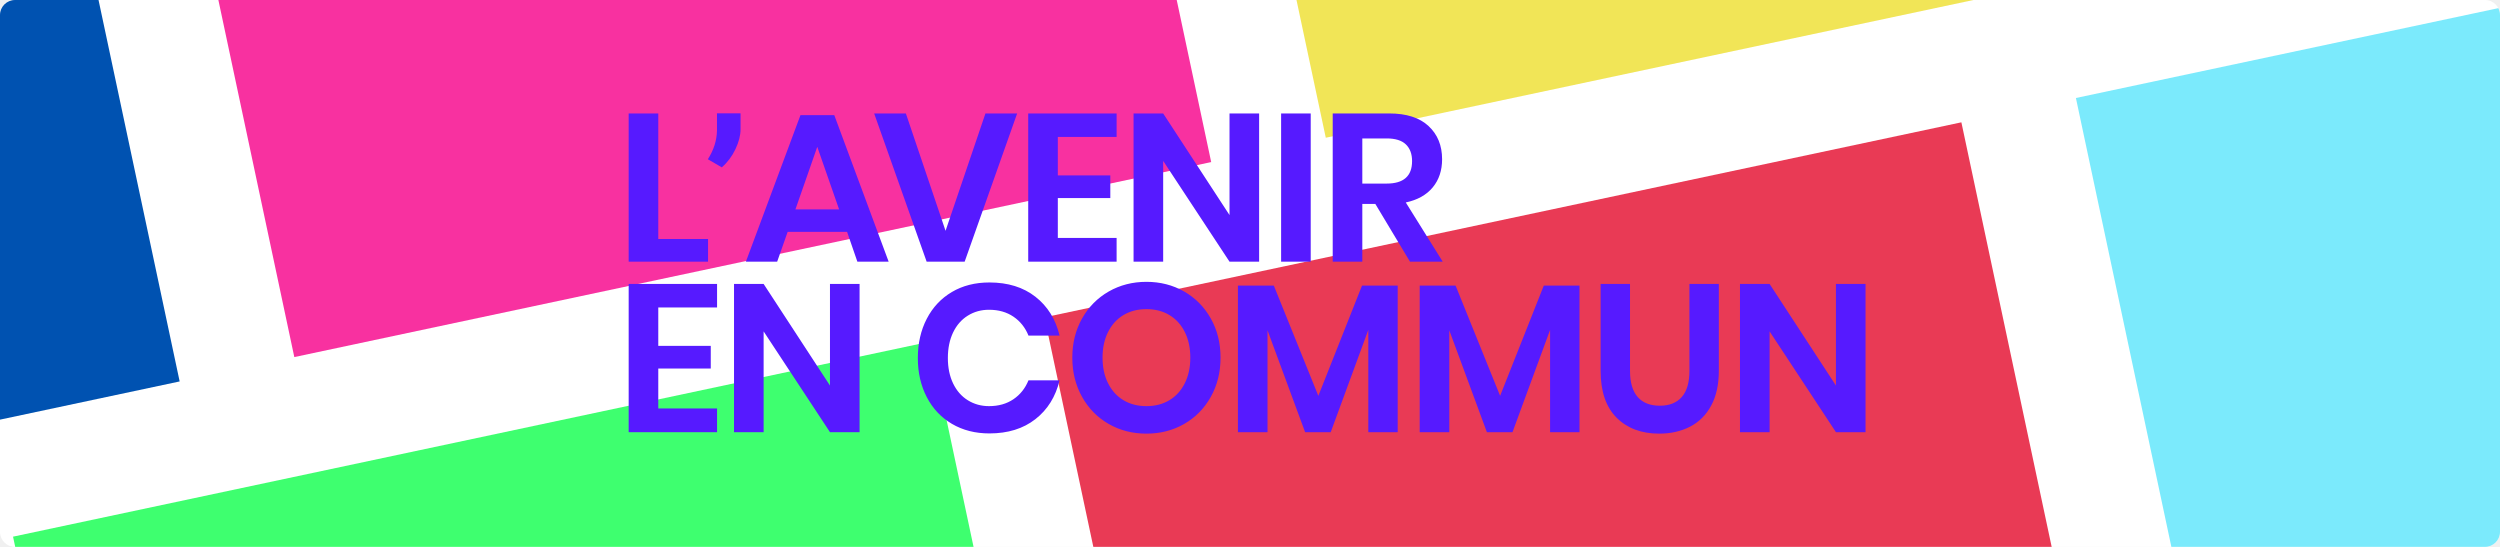
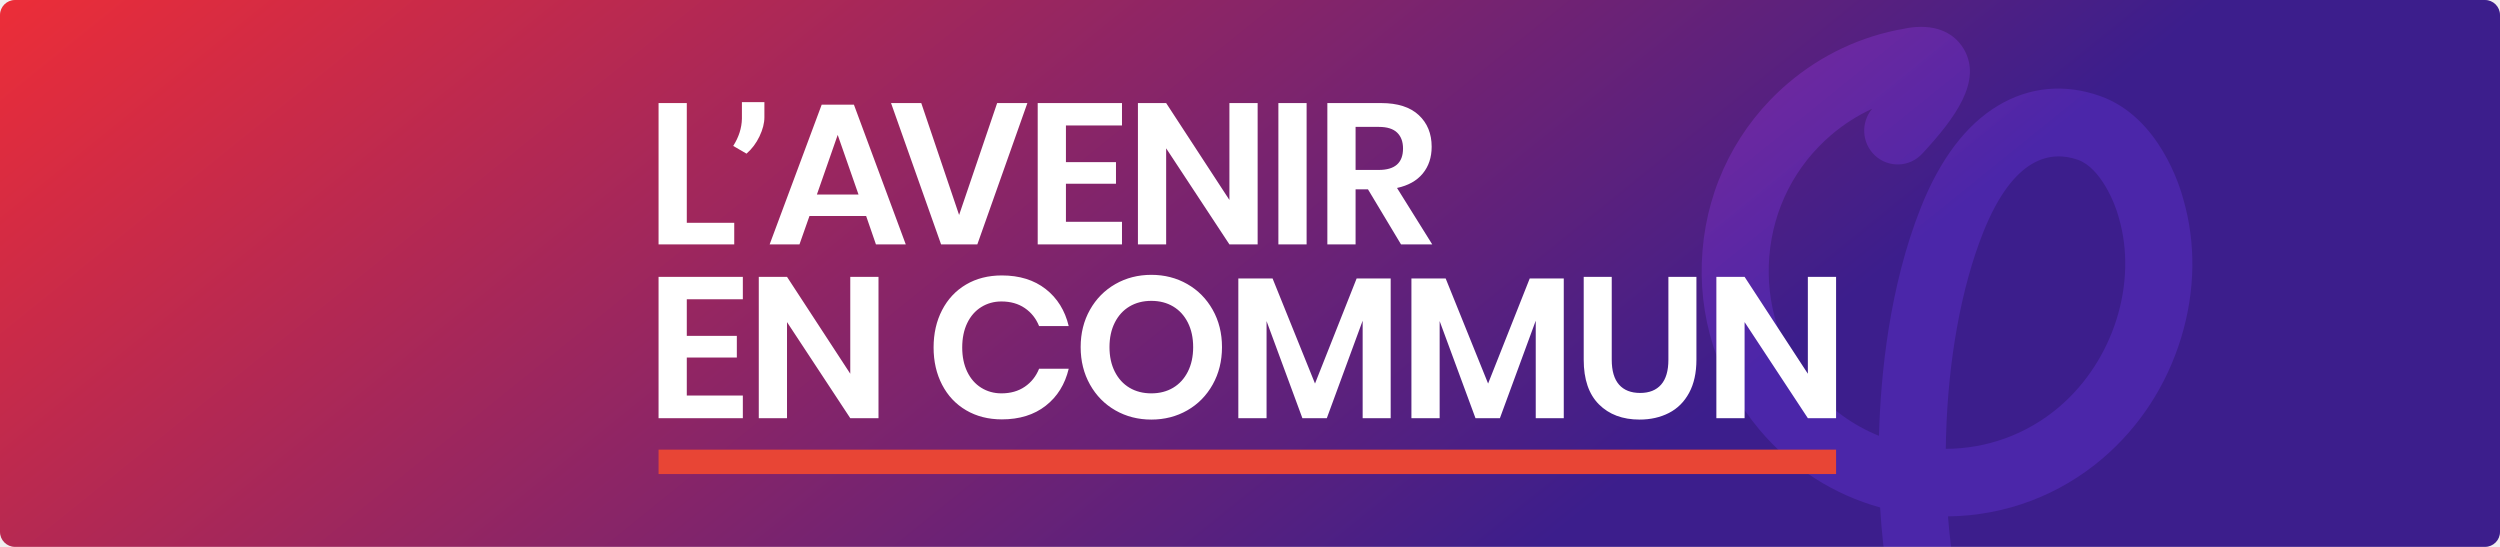
- <svg xmlns="http://www.w3.org/2000/svg" style="isolation:isolate" viewBox="0 0 1024 224" width="1024pt" height="224pt">
+ <svg xmlns="http://www.w3.org/2000/svg" width="1024pt" height="224pt" style="isolation:isolate" version="1.1" viewBox="0 0 1024 224">
  <defs>
-     <clipPath id="_clipPath_ohUvnRwMQgcoziu7nJHtIXGsNFcxz2Bs">
+     <clipPath id="_clipPath_wXj1MYv37ZemGH9HcQ12PKwogsg0kzrT">
      <rect width="1024" height="224" />
    </clipPath>
  </defs>
-   <g clip-path="url(#_clipPath_ohUvnRwMQgcoziu7nJHtIXGsNFcxz2Bs)">
-     <path d="M 6.151 0 L 1017.849 0 C 1021.244 0 1024 2.756 1024 6.151 L 1024 217.849 C 1024 221.244 1021.244 224 1017.849 224 L 6.151 224 C 2.756 224 0 221.244 0 217.849 L 0 6.151 C 0 2.756 2.756 0 6.151 0 Z" style="stroke:none;fill:#FFFFFF;stroke-miterlimit:10;" />
-     <clipPath id="_clipPath_BBvfytXn70fV5BWyZr0YqN7wyw10WE73">
-       <path d="M 6.151 0 L 1017.849 0 C 1021.244 0 1024 2.756 1024 6.151 L 1024 217.849 C 1024 221.244 1021.244 224 1017.849 224 L 6.151 224 C 2.756 224 0 221.244 0 217.849 L 0 6.151 C 0 2.756 2.756 0 6.151 0 Z" style="stroke:none;fill:#FFFFFF;stroke-miterlimit:10;" />
-     </clipPath>
-     <g clip-path="url(#_clipPath_BBvfytXn70fV5BWyZr0YqN7wyw10WE73)">
-       <g>
-         <rect x="76.439" y="-273.442" width="384" height="384" transform="matrix(0.978,-0.208,0.208,0.978,22.799,54.032)" fill="rgb(248,49,160)" />
-         <rect x="-346.15" y="-183.617" width="384" height="384" transform="matrix(0.978,-0.208,0.208,0.978,-5.111,-31.866)" fill="rgb(0,82,177)" />
-         <rect x="498.999" y="-363.259" width="384" height="384" transform="matrix(0.978,-0.208,0.208,0.978,50.707,139.924)" fill="rgb(241,229,87)" />
-         <rect x="41.054" y="175.731" width="384" height="384" transform="matrix(0.978,-0.208,0.208,0.978,-71.363,56.49)" fill="rgb(62,255,111)" />
-         <rect x="463.614" y="85.913" width="384" height="384" transform="matrix(0.978,-0.208,0.208,0.978,-43.455,142.383)" fill="rgb(233,58,85)" />
-         <rect x="886.144" y="-3.898" width="384" height="384" transform="matrix(0.978,-0.208,0.208,0.978,-15.548,228.269)" fill="rgb(123,234,252)" />
-       </g>
+   <g clip-path="url(#_clipPath_wXj1MYv37ZemGH9HcQ12PKwogsg0kzrT)">
+     <defs>
+       <linearGradient id="_lgradient_4" x1="-.238" x2=".91" y1=".494" y2=".802">
+         <stop stop-color="#FF2F2F" offset=".013" />
+         <stop stop-color="#3C1E8C" offset=".804" />
+       </linearGradient>
+     </defs>
+     <path d="m6.151 0h1011.7c3.395 0 6.151 2.756 6.151 6.151v211.7c0 3.395-2.756 6.151-6.151 6.151h-1011.7c-3.395 0-6.151-2.756-6.151-6.151v-211.7c0-3.395 2.756-6.151 6.151-6.151z" fill="url(#_lgradient_4)" />
+     <g opacity=".25" style="mix-blend-mode:overlay">
+       <path d="m797 183.84c16.471-0.041 33.014-5.703 46.536-17.251 22.168-18.941 32.168-50.798 24.311-77.475l-0.138-0.505c-1.288-4.895-7.139-19.797-16.569-23.134-10.792-3.822-26.287-1.755-38.845 29.777-8.936 22.436-14.333 52.116-15.196 83.574-0.045 1.674-0.077 3.344-0.099 5.014m-0.47 84.257c-0.235 0.086-0.472 0.169-0.711 0.246-7.226 2.324-14.95-1.696-17.257-8.98-4.383-13.854-7.289-31.795-8.464-51.499-18.66-5.195-36.015-15.896-49.445-31.881-17.229-20.508-25.505-46.553-23.308-73.339 2.199-26.787 14.61-51.106 34.945-68.479 13.676-11.678 30.187-19.43 47.769-22.431 1.244-0.268 3.769-0.717 6.692-0.732 10.732-0.054 15.673 5.704 17.665 9.141 7.622 13.155-3.697 28.353-17.068 42.812-5.172 5.598-13.862 5.903-19.409 0.687-5.388-5.066-5.829-13.484-1.107-19.087-6.023 2.77-11.676 6.378-16.787 10.743-14.741 12.591-23.736 30.218-25.329 49.629-1.592 19.412 4.406 38.293 16.894 53.154 7.829 9.322 17.499 16.163 28.023 20.44 0-0.152 9e-3 -0.307 0.012-0.464 0.675-24.511 4.199-60.565 17.163-93.13 7.883-19.791 18.498-33.806 31.545-41.646 12.854-7.724 27.34-9.089 41.889-3.938 24.314 8.612 32.814 37.601 34.002 42.113 5.29 18.135 4.984 37.842-0.884 57.011-5.928 19.359-17.02 36.395-32.073 49.253-8.872 7.575-18.694 13.322-28.997 17.263-11.097 4.253-22.749 6.41-34.398 6.532 1.2 15.262 3.544 29.013 6.836 39.425 2.228 7.044-1.426 14.565-8.198 17.157" fill="#fff" />
    </g>
-     <g>
-       <path d=" M 295.646 68.549 L 295.646 68.549 L 289.936 65.232 L 289.936 65.232 Q 293.547 59.563 293.673 53.516 L 293.673 53.516 L 293.673 46.419 L 303.331 46.419 L 303.331 52.928 L 303.331 52.928 Q 303.331 56.707 301.231 61.116 L 301.231 61.116 L 301.231 61.116 Q 299.132 65.526 295.646 68.549 Z " fill="rgb(86,26,255)" />
-       <path d=" M 405.272 115.698 L 405.272 115.698 Q 416.624 115.698 424.106 121.546 L 424.106 121.546 L 424.106 121.546 Q 431.588 127.394 433.996 137.456 L 433.996 137.456 L 421.268 137.456 L 421.268 137.456 Q 419.29 132.554 415.119 129.716 L 415.119 129.716 L 415.119 129.716 Q 410.948 126.878 405.1 126.878 L 405.1 126.878 L 405.1 126.878 Q 400.284 126.878 396.414 129.286 L 396.414 129.286 L 396.414 129.286 Q 392.544 131.694 390.394 136.166 L 390.394 136.166 L 390.394 136.166 Q 388.244 140.638 388.244 146.658 L 388.244 146.658 L 388.244 146.658 Q 388.244 152.592 390.394 157.064 L 390.394 157.064 L 390.394 157.064 Q 392.544 161.536 396.414 163.944 L 396.414 163.944 L 396.414 163.944 Q 400.284 166.352 405.1 166.352 L 405.1 166.352 L 405.1 166.352 Q 410.948 166.352 415.119 163.514 L 415.119 163.514 L 415.119 163.514 Q 419.29 160.676 421.268 155.774 L 421.268 155.774 L 433.996 155.774 L 433.996 155.774 Q 431.588 165.836 424.106 171.684 L 424.106 171.684 L 424.106 171.684 Q 416.624 177.532 405.272 177.532 L 405.272 177.532 L 405.272 177.532 Q 396.586 177.532 389.921 173.619 L 389.921 173.619 L 389.921 173.619 Q 383.256 169.706 379.601 162.654 L 379.601 162.654 L 379.601 162.654 Q 375.946 155.602 375.946 146.658 L 375.946 146.658 L 375.946 146.658 Q 375.946 137.628 379.601 130.576 L 379.601 130.576 L 379.601 130.576 Q 383.256 123.524 389.878 119.611 L 389.878 119.611 L 389.878 119.611 Q 396.5 115.698 405.272 115.698 L 405.272 115.698 Z  M 469.578 115.44 L 469.578 115.44 Q 478.092 115.44 485.015 119.396 L 485.015 119.396 L 485.015 119.396 Q 491.938 123.352 495.937 130.447 L 495.937 130.447 L 495.937 130.447 Q 499.936 137.542 499.936 146.486 L 499.936 146.486 L 499.936 146.486 Q 499.936 155.43 495.937 162.568 L 495.937 162.568 L 495.937 162.568 Q 491.938 169.706 485.015 173.662 L 485.015 173.662 L 485.015 173.662 Q 478.092 177.618 469.578 177.618 L 469.578 177.618 L 469.578 177.618 Q 461.064 177.618 454.141 173.662 L 454.141 173.662 L 454.141 173.662 Q 447.218 169.706 443.219 162.568 L 443.219 162.568 L 443.219 162.568 Q 439.22 155.43 439.22 146.486 L 439.22 146.486 L 439.22 146.486 Q 439.22 137.542 443.219 130.447 L 443.219 130.447 L 443.219 130.447 Q 447.218 123.352 454.141 119.396 L 454.141 119.396 L 454.141 119.396 Q 461.064 115.44 469.578 115.44 L 469.578 115.44 Z  M 469.578 126.62 L 469.578 126.62 Q 464.246 126.62 460.204 129.028 L 460.204 129.028 L 460.204 129.028 Q 456.162 131.436 453.883 135.951 L 453.883 135.951 L 453.883 135.951 Q 451.604 140.466 451.604 146.486 L 451.604 146.486 L 451.604 146.486 Q 451.604 152.506 453.883 157.021 L 453.883 157.021 L 453.883 157.021 Q 456.162 161.536 460.204 163.944 L 460.204 163.944 L 460.204 163.944 Q 464.246 166.352 469.578 166.352 L 469.578 166.352 L 469.578 166.352 Q 474.91 166.352 478.952 163.944 L 478.952 163.944 L 478.952 163.944 Q 482.994 161.536 485.273 157.021 L 485.273 157.021 L 485.273 157.021 Q 487.552 152.506 487.552 146.486 L 487.552 146.486 L 487.552 146.486 Q 487.552 140.466 485.273 135.951 L 485.273 135.951 L 485.273 135.951 Q 482.994 131.436 478.952 129.028 L 478.952 129.028 L 478.952 129.028 Q 474.91 126.62 469.578 126.62 L 469.578 126.62 Z  M 557.878 116.988 L 572.498 116.988 L 572.498 177.016 L 560.458 177.016 L 560.458 135.134 L 545.064 177.016 L 534.572 177.016 L 519.178 135.306 L 519.178 177.016 L 507.052 177.016 L 507.052 116.988 L 521.758 116.988 L 539.99 162.138 L 557.878 116.988 Z  M 632.332 116.988 L 646.952 116.988 L 646.952 177.016 L 634.912 177.016 L 634.912 135.134 L 619.518 177.016 L 609.026 177.016 L 593.632 135.306 L 593.632 177.016 L 581.506 177.016 L 581.506 116.988 L 596.212 116.988 L 614.444 162.138 L 632.332 116.988 Z  M 655.616 116.3 L 667.656 116.3 L 667.656 151.904 L 667.656 151.904 Q 667.656 159.042 670.795 162.611 L 670.795 162.611 L 670.795 162.611 Q 673.934 166.18 679.868 166.18 L 679.868 166.18 L 679.868 166.18 Q 685.716 166.18 688.855 162.611 L 688.855 162.611 L 688.855 162.611 Q 691.994 159.042 691.994 151.904 L 691.994 151.904 L 691.994 116.3 L 704.034 116.3 L 704.034 151.904 L 704.034 151.904 Q 704.034 160.332 700.895 166.137 L 700.895 166.137 L 700.895 166.137 Q 697.756 171.942 692.209 174.78 L 692.209 174.78 L 692.209 174.78 Q 686.662 177.618 679.61 177.618 L 679.61 177.618 L 679.61 177.618 Q 668.688 177.618 662.152 171.082 L 662.152 171.082 L 662.152 171.082 Q 655.616 164.546 655.616 151.904 L 655.616 151.904 L 655.616 116.3 Z  M 764.126 116.3 L 764.126 177.016 L 752 177.016 L 724.824 135.736 L 724.824 177.016 L 712.698 177.016 L 712.698 116.3 L 724.824 116.3 L 752 157.924 L 752 116.3 L 764.126 116.3 Z  M 293.71 125.932 L 269.63 125.932 L 269.63 141.67 L 291.13 141.67 L 291.13 150.958 L 269.63 150.958 L 269.63 167.298 L 293.71 167.298 L 293.71 177.016 L 257.504 177.016 L 257.504 116.3 L 293.71 116.3 L 293.71 125.932 Z  M 352.082 116.3 L 352.082 177.016 L 339.956 177.016 L 312.78 135.736 L 312.78 177.016 L 300.654 177.016 L 300.654 116.3 L 312.78 116.3 L 339.956 157.924 L 339.956 116.3 L 352.082 116.3 Z  M 358.056 46.468 L 371.042 46.468 L 387.296 94.542 L 403.636 46.468 L 416.622 46.468 L 395.122 107.184 L 379.556 107.184 L 358.056 46.468 Z  M 457.364 56.1 L 433.284 56.1 L 433.284 71.838 L 454.784 71.838 L 454.784 81.126 L 433.284 81.126 L 433.284 97.466 L 457.364 97.466 L 457.364 107.184 L 421.158 107.184 L 421.158 46.468 L 457.364 46.468 L 457.364 56.1 Z  M 515.736 46.468 L 515.736 107.184 L 503.61 107.184 L 476.434 65.904 L 476.434 107.184 L 464.308 107.184 L 464.308 46.468 L 476.434 46.468 L 503.61 88.092 L 503.61 46.468 L 515.736 46.468 Z  M 524.744 46.468 L 536.87 46.468 L 536.87 107.184 L 524.744 107.184 L 524.744 46.468 Z  M 590.942 107.184 L 577.526 107.184 L 563.336 83.534 L 558.004 83.534 L 558.004 107.184 L 545.878 107.184 L 545.878 46.468 L 569.012 46.468 L 569.012 46.468 Q 579.59 46.468 585.137 51.628 L 585.137 51.628 L 585.137 51.628 Q 590.684 56.788 590.684 65.216 L 590.684 65.216 L 590.684 65.216 Q 590.684 72.096 586.857 76.74 L 586.857 76.74 L 586.857 76.74 Q 583.03 81.384 575.806 82.932 L 575.806 82.932 L 590.942 107.184 Z  M 558.004 56.702 L 558.004 75.192 L 567.98 75.192 L 567.98 75.192 Q 578.386 75.192 578.386 65.99 L 578.386 65.99 L 578.386 65.99 Q 578.386 61.604 575.849 59.153 L 575.849 59.153 L 575.849 59.153 Q 573.312 56.702 567.98 56.702 L 567.98 56.702 L 558.004 56.702 Z  M 351.178 107.184 L 346.964 94.972 L 322.626 94.972 L 318.326 107.184 L 305.512 107.184 L 327.872 47.156 L 341.718 47.156 L 363.992 107.184 L 351.178 107.184 Z  M 325.808 85.77 L 343.696 85.77 L 334.752 60.142 L 325.808 85.77 Z  M 269.63 46.468 L 269.63 97.896 L 290.012 97.896 L 290.012 107.184 L 257.504 107.184 L 257.504 46.468 L 269.63 46.468 Z " fill="rgb(86,26,255)" />
+     <rect x="269.75" y="184.17" width="482.31" height="10" fill="#e84535" />
+     <g fill="#fff">
+       <path d="m305.77 62.937-5.446-3.163q3.444-5.406 3.564-11.171v-6.767h9.209v6.206q0 3.604-2.002 7.808t-5.325 7.087z" />
+       <path d="m410.36 112.82q10.824 0 17.958 5.576t9.43 15.17h-12.136q-1.886-4.674-5.863-7.38t-9.553-2.706q-4.592 0-8.282 2.296t-5.74 6.56-2.05 10.004q0 5.658 2.05 9.922t5.74 6.56 8.282 2.296q5.576 0 9.553-2.706t5.863-7.38h12.136q-2.296 9.594-9.43 15.17t-17.958 5.576q-8.282 0-14.637-3.731t-9.84-10.455-3.485-15.252q0-8.61 3.485-15.334t9.799-10.455 14.678-3.731zm61.222-0.246q8.118 0 14.719 3.772t10.414 10.537 3.813 15.293-3.813 15.334-10.414 10.578-14.719 3.772-14.719-3.772-10.414-10.578-3.813-15.334 3.813-15.293 10.414-10.537 14.719-3.772zm0 10.66q-5.084 0-8.938 2.296t-6.027 6.601-2.173 10.045 2.173 10.045 6.027 6.601 8.938 2.296 8.938-2.296 6.027-6.601 2.173-10.045-2.173-10.045-6.027-6.601-8.938-2.296zm84.1-9.184h13.94v57.236h-11.48v-39.934l-14.678 39.934h-10.004l-14.678-39.77v39.77h-11.562v-57.236h14.022l17.384 43.05 17.056-43.05zm70.898 0h13.94v57.236h-11.48v-39.934l-14.678 39.934h-10.004l-14.678-39.77v39.77h-11.562v-57.236h14.022l17.384 43.05 17.056-43.05zm22.108-0.656h11.48v33.948q0 6.806 2.993 10.209t8.651 3.403q5.576 0 8.569-3.403t2.993-10.209v-33.948h11.48v33.948q0 8.036-2.993 13.571t-8.282 8.241-12.013 2.706q-10.414 0-16.646-6.232t-6.232-18.286v-33.948zm103.37 0v57.892h-11.562l-25.912-39.36v39.36h-11.562v-57.892h11.562l25.912 39.688v-39.688h11.562zm-447.79 9.184h-22.96v15.006h20.5v8.856h-20.5v15.58h22.96v9.266h-34.522v-57.892h34.522v9.184zm55.564-9.184v57.892h-11.562l-25.912-39.36v39.36h-11.562v-57.892h11.562l25.912 39.688v-39.688h11.562zm5.138-71.176h12.382l15.498 45.838 15.58-45.838h12.382l-20.5 57.892h-14.842l-20.5-57.892zm94.596 9.184h-22.96v15.006h20.5v8.856h-20.5v15.58h22.96v9.266h-34.522v-57.892h34.522v9.184zm55.564-9.184v57.892h-11.562l-25.912-39.36v39.36h-11.562v-57.892h11.562l25.912 39.688v-39.688h11.562zm8.496 0h11.562v57.892h-11.562v-57.892zm63.026 57.892h-12.792l-13.53-22.55h-5.084v22.55h-11.562v-57.892h22.058q10.086 0 15.375 4.92t5.289 12.956q0 6.56-3.649 10.988t-10.537 5.904l14.432 23.124zm-31.406-48.134v17.63h9.512q9.922 0 9.922-8.774 0-4.182-2.419-6.519t-7.503-2.337h-9.512zm-196.46 48.134-4.018-11.644h-23.206l-4.1 11.644h-12.218l21.32-57.236h13.202l21.238 57.236h-12.218zm-24.19-20.418h17.056l-8.528-24.436-8.528 24.436zm-53.286-37.474v49.036h19.434v8.856h-30.996v-57.892h11.562z" />
    </g>
  </g>
</svg>
